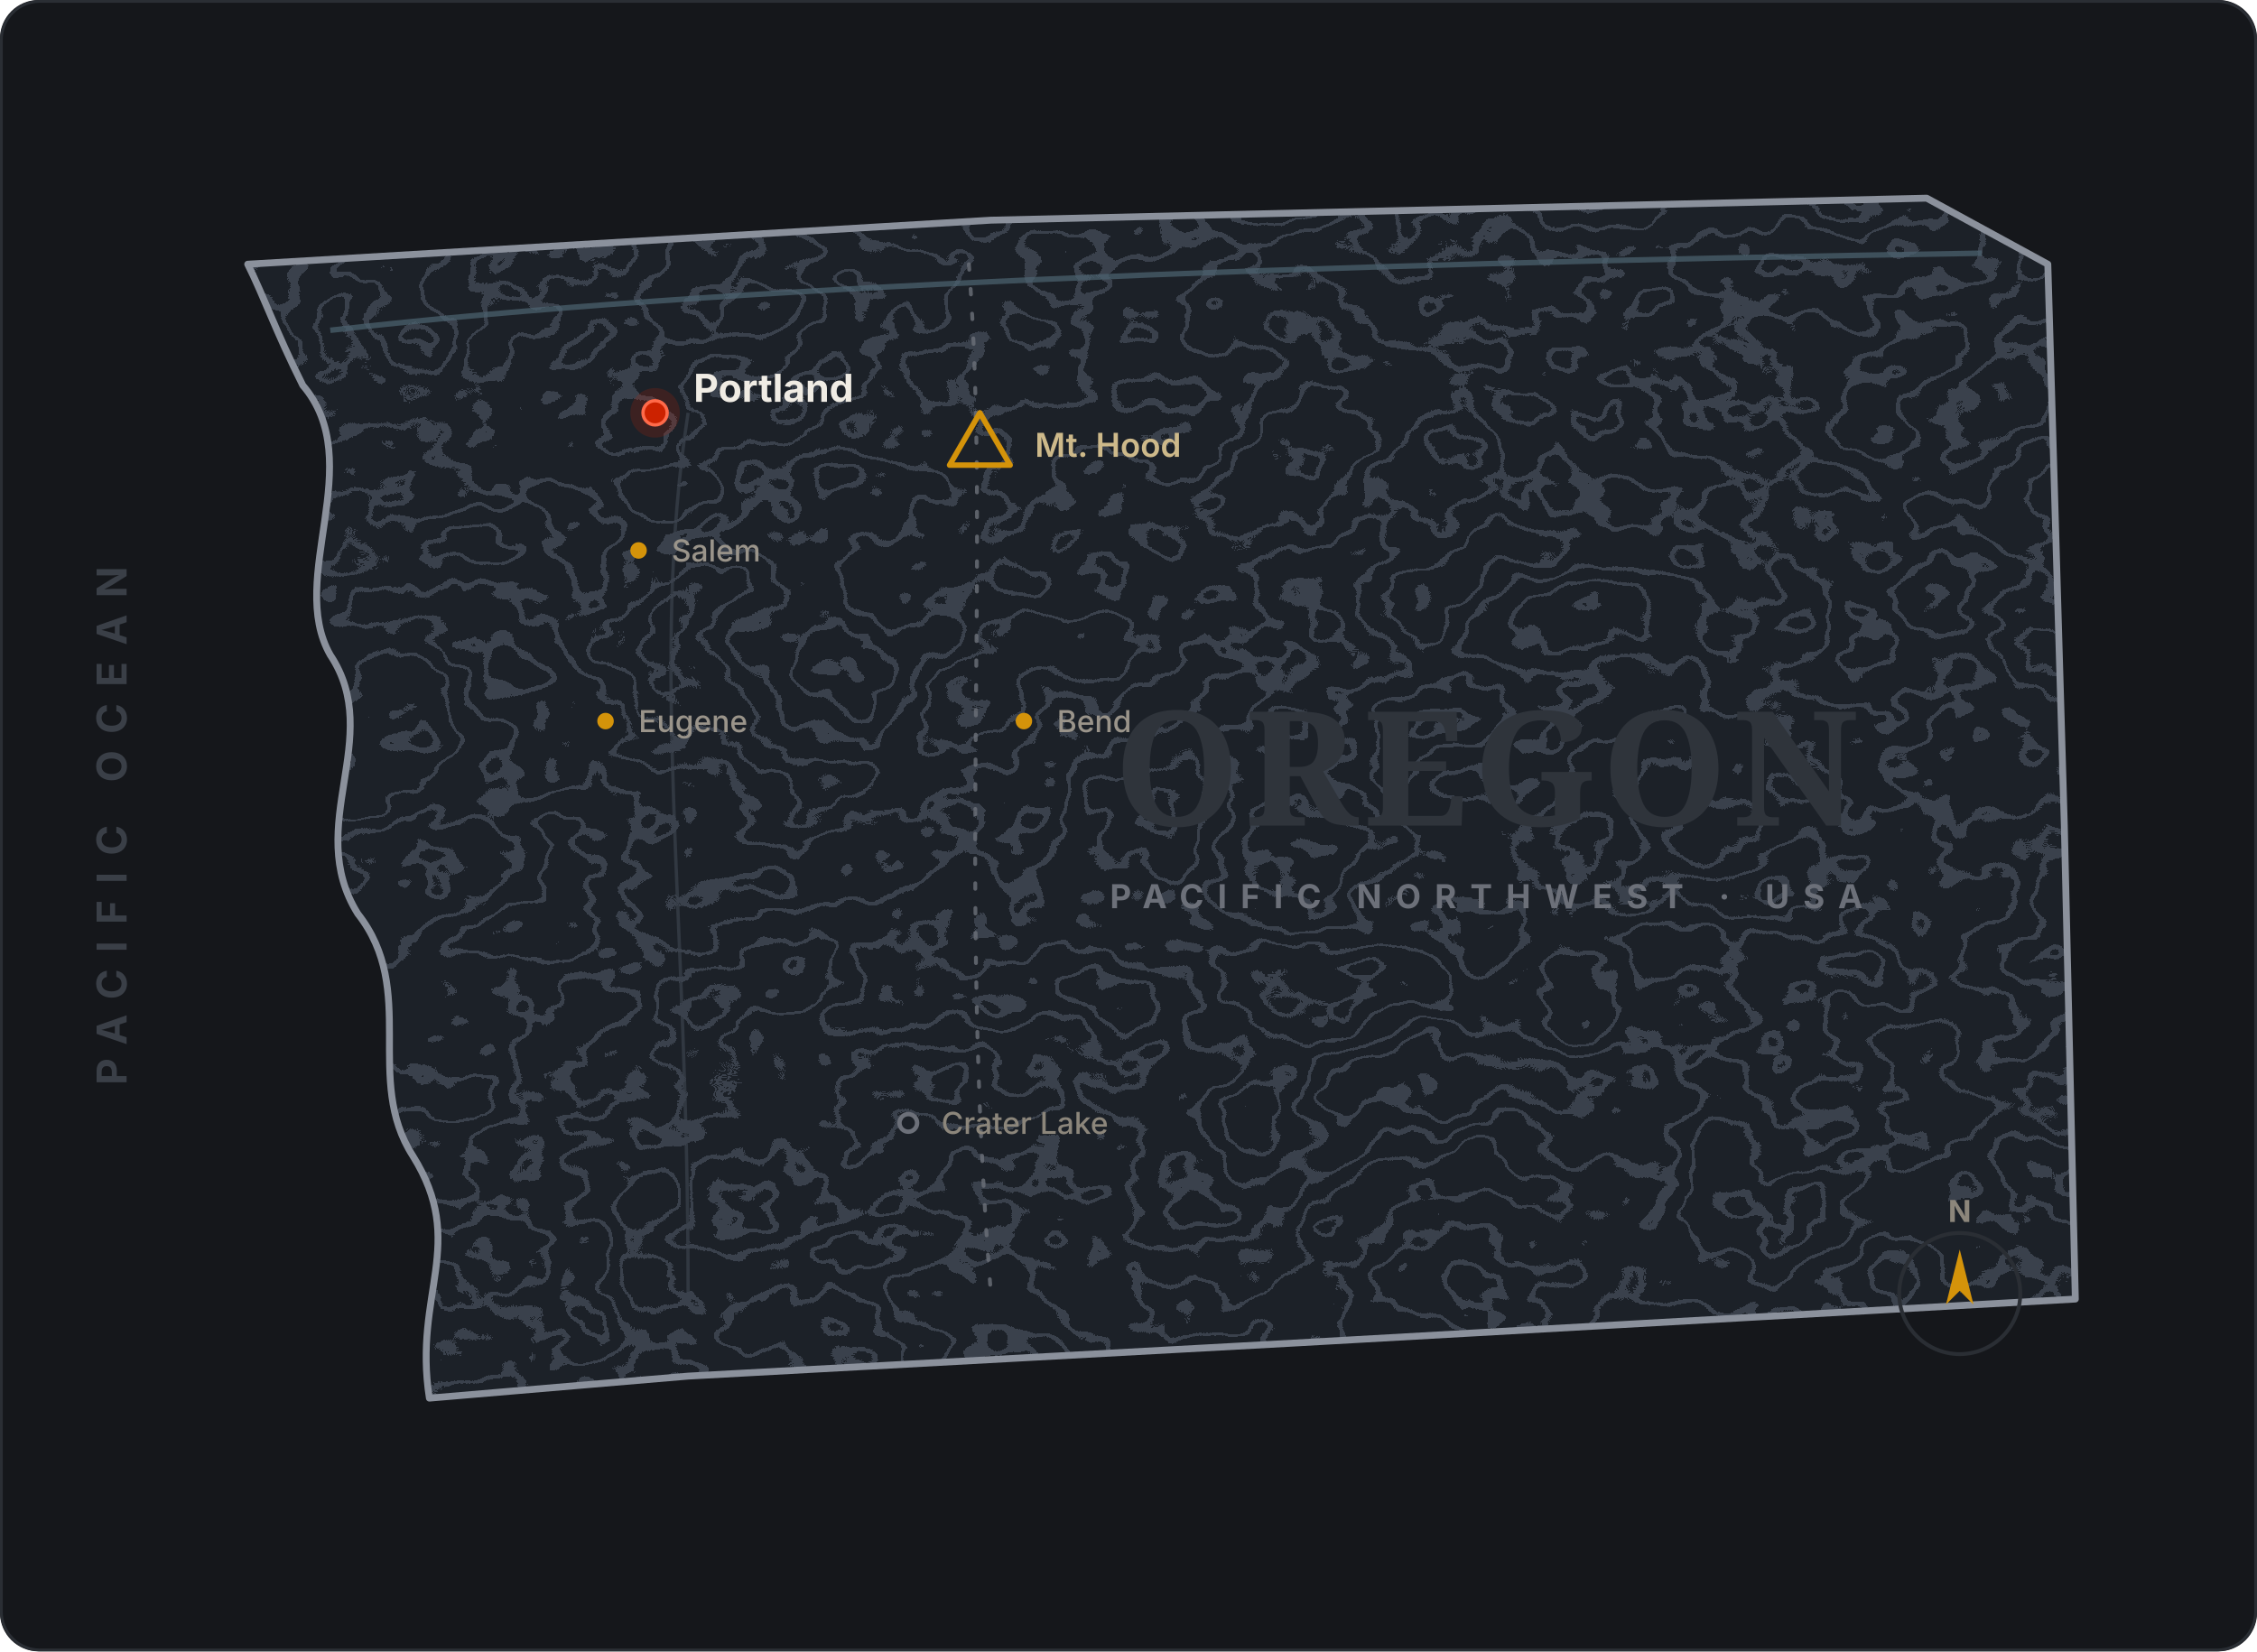
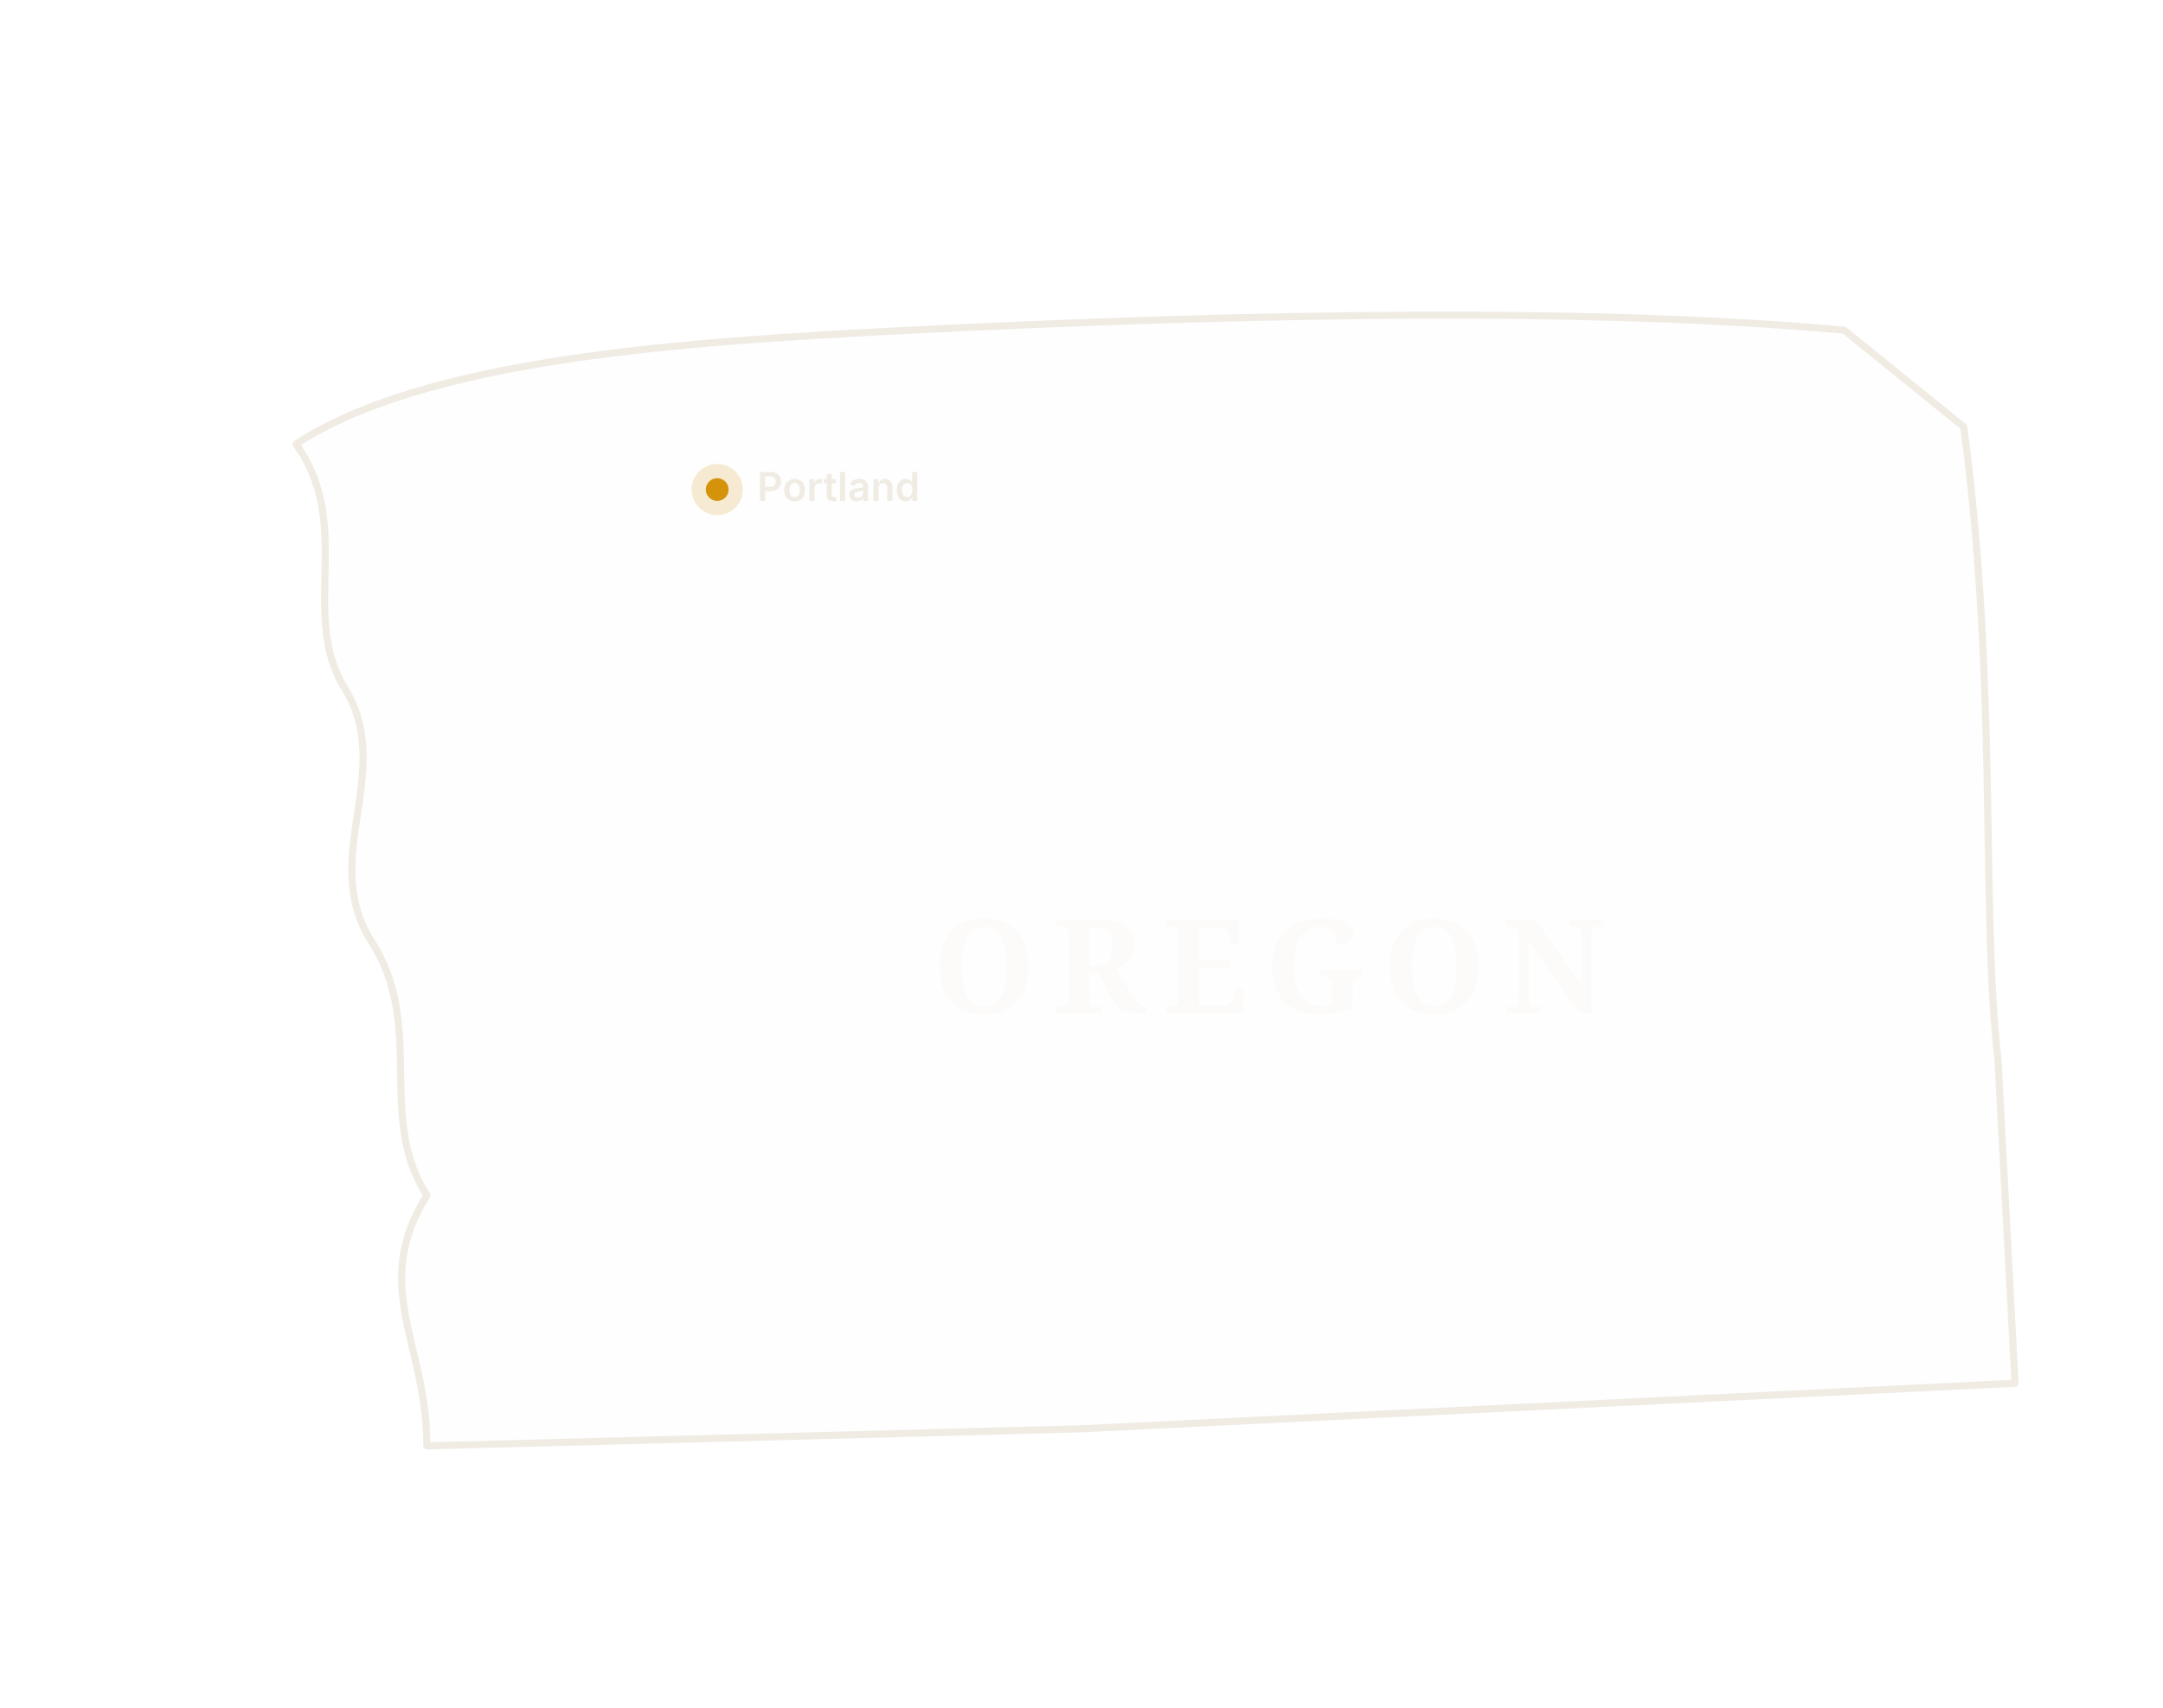
- <svg xmlns="http://www.w3.org/2000/svg" viewBox="0 0 820 600" font-family="Inter, system-ui, sans-serif">
-   <defs>
-     <filter id="orTopo" x="0" y="0" width="100%" height="100%" color-interpolation-filters="sRGB">
-       <feTurbulence type="fractalNoise" baseFrequency="0.018 0.024" numOctaves="4" seed="9" result="n" />
-       <feColorMatrix in="n" type="luminanceToAlpha" result="a" />
-       <feComponentTransfer in="a" result="b">
-         <feFuncA type="discrete" tableValues="0 0 0 1 0 0 0 0 1 0 0 0 0 1 0 0 0 0 1 0 0 0 0 1 0 0 0 0 1 0 0 0 0 1 0 0 0 0 1 0" />
-       </feComponentTransfer>
-       <feFlood flood-color="#3a414c" result="col" />
-       <feComposite in="col" in2="b" operator="in" />
-     </filter>
-     <clipPath id="orClip">
-       <path d="M90 96 L360 80 L700 72 L744 96 L750 300 L754 472 L470 488 L250 500 L156 508 C150 470 170 452 150 420 C132 392 152 360 130 332 C110 300 140 268 120 238 C104 210 134 168 110 140 C100 120 96 108 90 96 Z" />
-     </clipPath>
-   </defs>
-   <rect width="820" height="600" rx="14" fill="#15171b" />
-   <rect x="0.5" y="0.5" width="819" height="599" rx="14" fill="none" stroke="#2a2e34" stroke-width="1" />
-   <text x="46" y="300" transform="rotate(-90 46 300)" text-anchor="middle" fill="#3a3f47" font-size="15" font-weight="700" letter-spacing="6">PACIFIC OCEAN</text>
-   <g clip-path="url(#orClip)">
-     <rect width="820" height="600" fill="#1c2128" />
-     <rect width="820" height="600" filter="url(#orTopo)" />
+ <svg xmlns="http://www.w3.org/2000/svg" viewBox="0 0 760 600" font-family="Inter, system-ui, sans-serif">
+   <path d="M104 156            C150 126 240 120 320 116            C440 110 560 108 648 116            L690 150            C702 240 696 320 702 372            L708 486            L380 502            L150 508            C150 472 130 452 150 420            C132 392 150 360 130 330            C112 300 140 270 120 240            C106 214 124 184 104 156 Z" fill="rgba(240,236,228,0.02)" stroke="#f0ece4" stroke-width="2.5" stroke-linejoin="round" stroke-linecap="round" />
+   <text x="446" y="356" text-anchor="middle" fill="#f0ece4" opacity="0.16" font-size="46" font-weight="800" font-family="'Playfair Display', Georgia, serif" letter-spacing="6">OREGON</text>
+   <g transform="translate(252 172)">
+     <circle r="9" fill="#d4930a" opacity="0.18" />
+     <circle r="4" fill="#d4930a" />
  </g>
-   <path d="M90 96 L360 80 L700 72 L744 96 L750 300 L754 472 L470 488 L250 500 L156 508 C150 470 170 452 150 420 C132 392 152 360 130 332 C110 300 140 268 120 238 C104 210 134 168 110 140 C100 120 96 108 90 96 Z" fill="none" stroke="#8b919c" stroke-width="2.5" stroke-linejoin="round" />
-   <path d="M352 96 C360 200 348 320 360 470" fill="none" stroke="#6c7079" stroke-width="1.4" stroke-dasharray="2 7" stroke-linecap="round" opacity="0.8" />
-   <path d="M120 120 C260 104 470 96 720 92" fill="none" stroke="#4d6470" stroke-width="2" opacity="0.7" />
-   <path d="M250 150 C236 240 250 330 250 470" fill="none" stroke="#3a414c" stroke-width="1.2" opacity="0.7" />
-   <path d="M356 150 l11 19 -22 0 z" fill="none" stroke="#d4930a" stroke-width="2" stroke-linejoin="round" />
-   <text x="376" y="166" fill="#cdb98a" font-size="12" font-weight="600">Mt. Hood</text>
-   <circle cx="330" cy="408" r="3.2" fill="none" stroke="#6c7079" stroke-width="1.6" />
-   <text x="342" y="412" fill="#8c867b" font-size="11" font-weight="500">Crater Lake</text>
-   <g transform="translate(238 150)">
-     <circle r="9" fill="#cc2200" opacity="0.18" />
-     <circle r="4.4" fill="#cc2200" />
-     <circle r="4.4" fill="none" stroke="#ff6a4a" stroke-width="1.2" />
-   </g>
-   <text x="252" y="146" fill="#f0ece4" font-size="14" font-weight="700">Portland</text>
-   <circle cx="232" cy="200" r="3" fill="#d4930a" />
-   <text x="244" y="204" fill="#9a948a" font-size="11" font-weight="500">Salem</text>
-   <circle cx="220" cy="262" r="3" fill="#d4930a" />
-   <text x="232" y="266" fill="#9a948a" font-size="11" font-weight="500">Eugene</text>
-   <circle cx="372" cy="262" r="3" fill="#d4930a" />
-   <text x="384" y="266" fill="#9a948a" font-size="11" font-weight="500">Bend</text>
-   <text x="540" y="300" text-anchor="middle" fill="#2f343b" font-size="58" font-weight="800" font-family="'Playfair Display', Georgia, serif" letter-spacing="2">OREGON</text>
-   <text x="540" y="330" text-anchor="middle" fill="#6c7079" font-size="12" font-weight="700" letter-spacing="5">PACIFIC NORTHWEST · USA</text>
-   <g transform="translate(712 470)">
-     <circle r="22" fill="none" stroke="#2a2e34" stroke-width="1.4" />
-     <path d="M0 -16 L5 4 L0 -1 L-5 4 Z" fill="#d4930a" />
-     <text x="0" y="-26" text-anchor="middle" fill="#8c867b" font-size="11" font-weight="700">N</text>
-   </g>
+   <text x="266" y="176" fill="#f0ece4" font-size="14" font-weight="600">Portland</text>
</svg>
